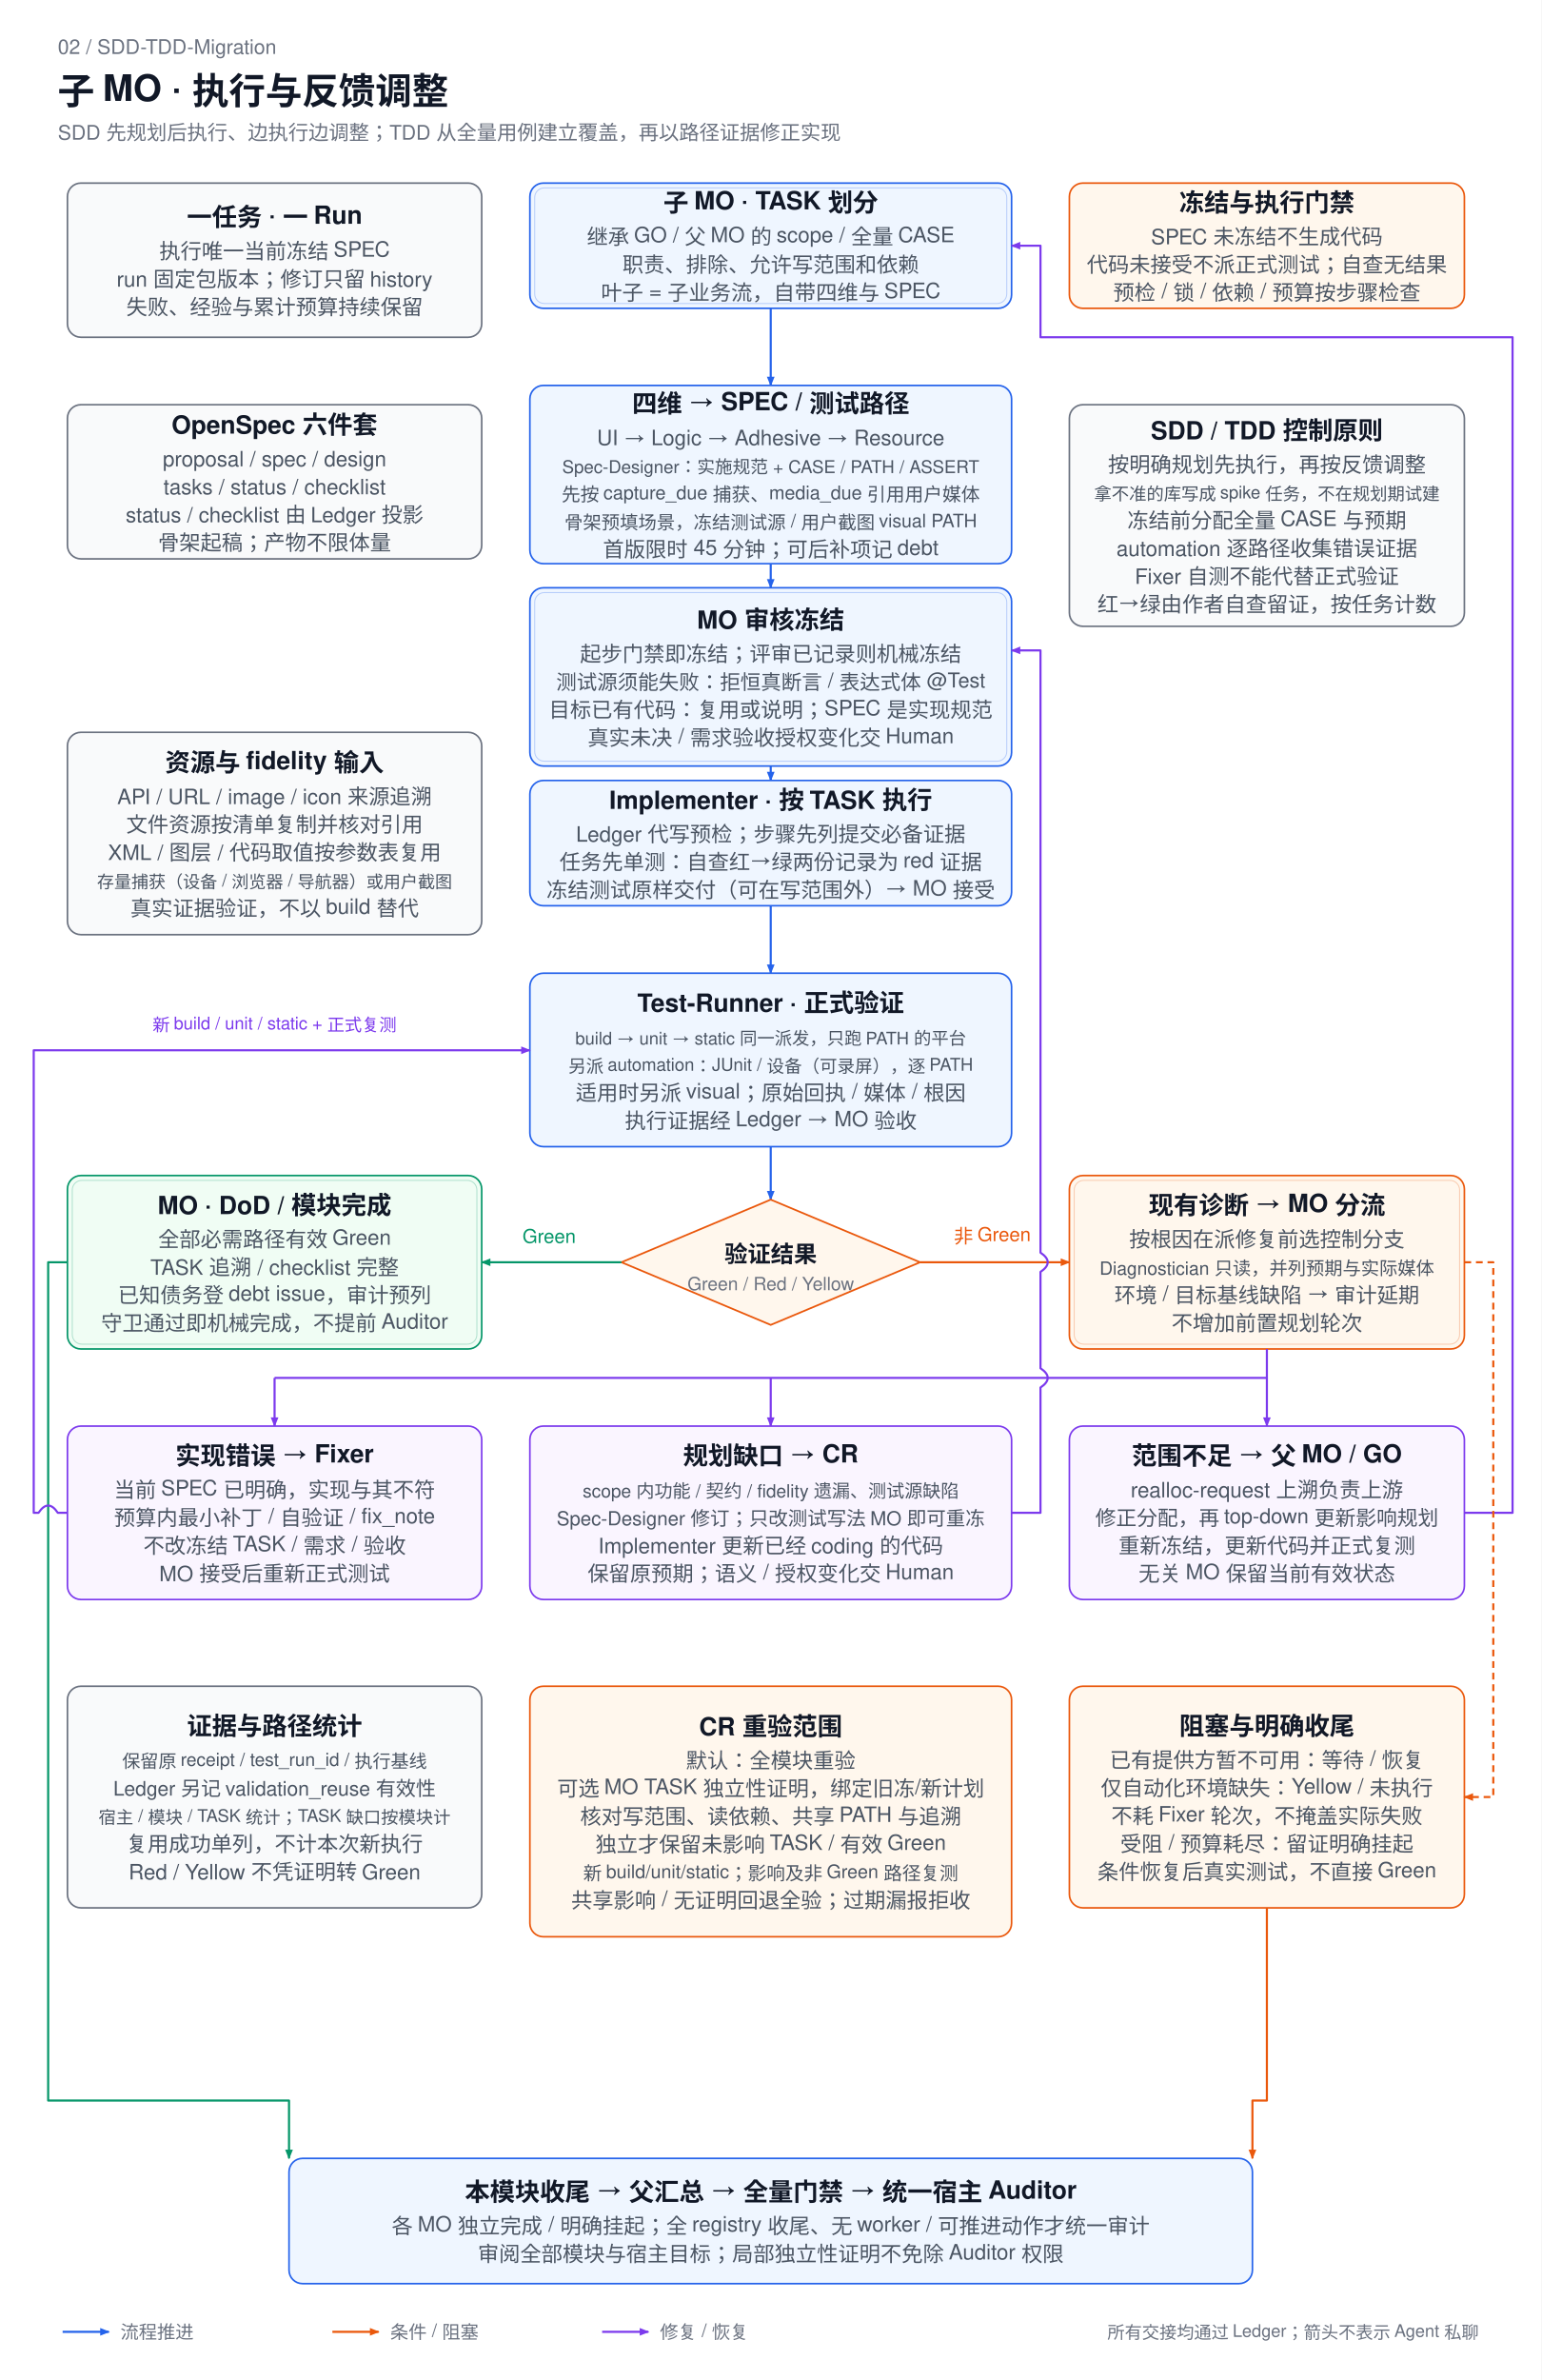
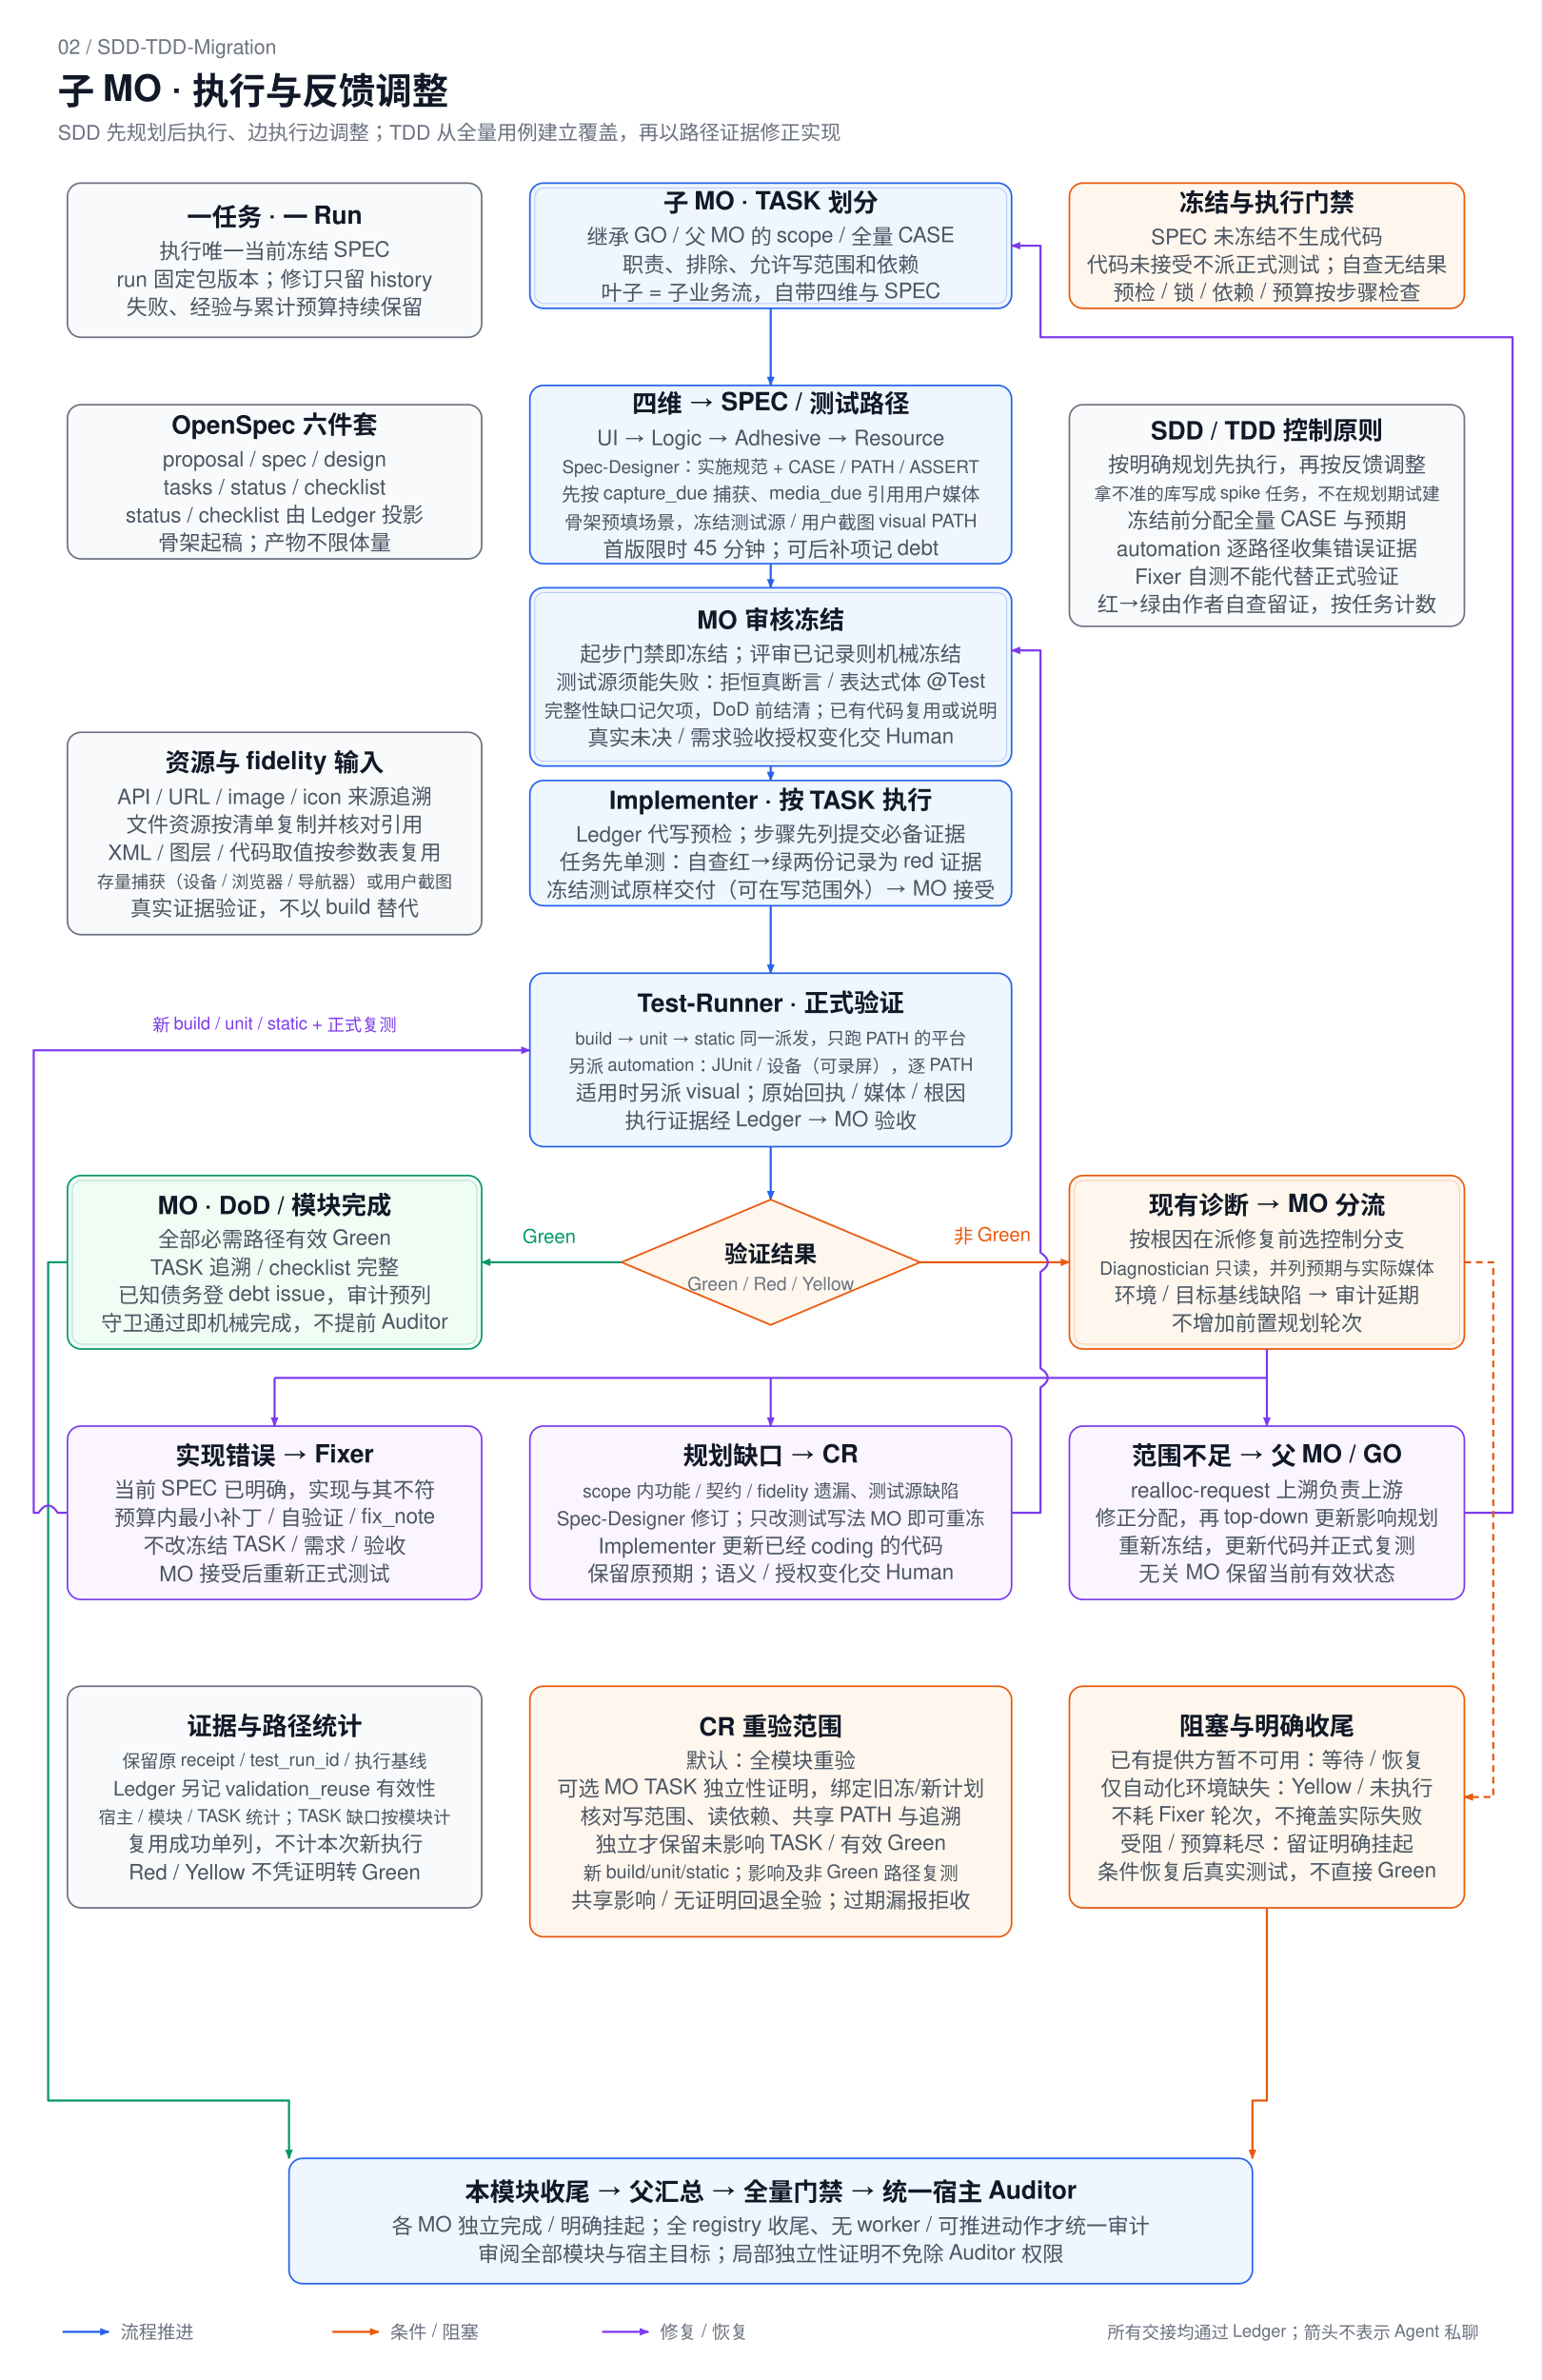
<svg xmlns="http://www.w3.org/2000/svg" width="1600" height="2470" viewBox="0 0 1600 2470" role="img" aria-labelledby="title desc">
  <style>text {font-family: "Helvetica Neue", Helvetica, Arial, "PingFang SC", "Microsoft YaHei", sans-serif;}</style>
  <defs>
    <marker id="arrow-blue" markerWidth="10" markerHeight="8" refX="9" refY="4" orient="auto" markerUnits="userSpaceOnUse">
      <path d="M0,0 L10,4 L0,8 Z" fill="#2563eb" />
    </marker>
    <marker id="arrow-orange" markerWidth="10" markerHeight="8" refX="9" refY="4" orient="auto" markerUnits="userSpaceOnUse">
      <path d="M0,0 L10,4 L0,8 Z" fill="#ea580c" />
    </marker>
    <marker id="arrow-green" markerWidth="10" markerHeight="8" refX="9" refY="4" orient="auto" markerUnits="userSpaceOnUse">
      <path d="M0,0 L10,4 L0,8 Z" fill="#059669" />
    </marker>
    <marker id="arrow-purple" markerWidth="10" markerHeight="8" refX="9" refY="4" orient="auto" markerUnits="userSpaceOnUse">
      <path d="M0,0 L10,4 L0,8 Z" fill="#7c3aed" />
    </marker>
    <marker id="arrow-gray" markerWidth="10" markerHeight="8" refX="9" refY="4" orient="auto" markerUnits="userSpaceOnUse">
      <path d="M0,0 L10,4 L0,8 Z" fill="#6b7280" />
    </marker>
  </defs>
  <rect width="1600" height="2470" fill="white" />
  <text x="60" y="56" font-size="21.00" fill="#6b7280" text-anchor="start" font-weight="400">02  /  SDD-TDD-Migration</text>
  <text x="60" y="108" font-size="38.00" fill="#111827" text-anchor="start" font-weight="700">子 MO · 执行与反馈调整</text>
  <text x="60" y="145" font-size="21.00" fill="#6b7280" text-anchor="start" font-weight="400">SDD 先规划后执行、边执行边调整；TDD 从全量用例建立覆盖，再以路径证据修正实现</text>
  <rect x="550" y="190" width="500" height="130" rx="14" fill="#eff6ff" stroke="#2563eb" stroke-width="1.7" />
  <rect x="555" y="195" width="490" height="120" rx="10" fill="none" stroke="#2563eb" stroke-opacity="0.28" />
  <text x="800.0" y="219.5" font-size="26.00" fill="#111827" text-anchor="middle" font-weight="650">子 MO · TASK 划分</text>
  <text x="800.0" y="253.5" font-size="22.00" fill="#4b5563" text-anchor="middle" font-weight="400">继承 GO / 父 MO 的 scope / 全量 CASE</text>
  <text x="800.0" y="282.5" font-size="22.00" fill="#4b5563" text-anchor="middle" font-weight="400">职责、排除、允许写范围和依赖</text>
  <text x="800.0" y="311.5" font-size="22.00" fill="#4b5563" text-anchor="middle" font-weight="400">叶子 = 子业务流，自带四维与 SPEC</text>
  <path d="M800,320 L800,400" fill="none" stroke="#2563eb" stroke-width="2.2" stroke-linejoin="round" marker-end="url(#arrow-blue)" />
  <rect x="550" y="400" width="500" height="185" rx="14" fill="#eff6ff" stroke="#2563eb" stroke-width="1.7" />
  <text x="800.0" y="428.0" font-size="26.00" fill="#111827" text-anchor="middle" font-weight="650">四维 → SPEC / 测试路径</text>
  <text x="800.0" y="462.0" font-size="22.00" fill="#4b5563" text-anchor="middle" font-weight="400">UI → Logic → Adhesive → Resource</text>
  <text x="800.0" y="491.0" font-size="18.42" fill="#4b5563" text-anchor="middle" font-weight="400">Spec-Designer：实施规范 + CASE / PATH / ASSERT</text>
  <text x="800.0" y="520.0" font-size="19.49" fill="#4b5563" text-anchor="middle" font-weight="400">先按 capture_due 捕获、media_due 引用用户媒体</text>
  <text x="800.0" y="549.0" font-size="19.14" fill="#4b5563" text-anchor="middle" font-weight="400">骨架预填场景，冻结测试源 / 用户截图 visual PATH</text>
  <text x="800.0" y="578.0" font-size="22.00" fill="#4b5563" text-anchor="middle" font-weight="400">首版限时 45 分钟；可后补项记 debt</text>
  <path d="M800,585 L800,610" fill="none" stroke="#2563eb" stroke-width="2.2" stroke-linejoin="round" marker-end="url(#arrow-blue)" />
  <rect x="550" y="610" width="500" height="185" rx="14" fill="#eff6ff" stroke="#2563eb" stroke-width="1.7" />
  <rect x="555" y="615" width="490" height="175" rx="10" fill="none" stroke="#2563eb" stroke-opacity="0.28" />
  <text x="800.0" y="652.5" font-size="26.00" fill="#111827" text-anchor="middle" font-weight="650">MO 审核冻结</text>
  <text x="800.0" y="686.5" font-size="22.00" fill="#4b5563" text-anchor="middle" font-weight="400">起步门禁即冻结；评审已记录则机械冻结</text>
  <text x="800.0" y="715.5" font-size="21.24" fill="#4b5563" text-anchor="middle" font-weight="400">测试源须能失败：拒恒真断言 / 表达式体 @Test</text>
-   <text x="800.0" y="744.5" font-size="22.00" fill="#4b5563" text-anchor="middle" font-weight="400">目标已有代码：复用或说明；SPEC 是实现规范</text>
+   <text x="800.0" y="744.5" font-size="19.36" fill="#4b5563" text-anchor="middle" font-weight="400">完整性缺口记欠项，DoD 前结清；已有代码复用或说明</text>
  <text x="800.0" y="773.5" font-size="22.00" fill="#4b5563" text-anchor="middle" font-weight="400">真实未决 / 需求验收授权变化交 Human</text>
  <path d="M800,795 L800,810" fill="none" stroke="#2563eb" stroke-width="2.2" stroke-linejoin="round" marker-end="url(#arrow-blue)" />
  <rect x="550" y="810" width="500" height="130" rx="14" fill="#eff6ff" stroke="#2563eb" stroke-width="1.7" />
  <text x="800.0" y="839.5" font-size="26.00" fill="#111827" text-anchor="middle" font-weight="650">Implementer · 按 TASK 执行</text>
  <text x="800.0" y="873.5" font-size="22.00" fill="#4b5563" text-anchor="middle" font-weight="400">Ledger 代写预检；步骤先列提交必备证据</text>
  <text x="800.0" y="902.5" font-size="22.00" fill="#4b5563" text-anchor="middle" font-weight="400">任务先单测：自查红→绿两份记录为 red 证据</text>
  <text x="800.0" y="931.5" font-size="22.00" fill="#4b5563" text-anchor="middle" font-weight="400">冻结测试原样交付（可在写范围外）→ MO 接受</text>
  <path d="M800,940 L800,1010" fill="none" stroke="#2563eb" stroke-width="2.2" stroke-linejoin="round" marker-end="url(#arrow-blue)" />
  <rect x="550" y="1010" width="500" height="180" rx="14" fill="#eff6ff" stroke="#2563eb" stroke-width="1.7" />
  <text x="800.0" y="1050.0" font-size="26.00" fill="#111827" text-anchor="middle" font-weight="650">Test-Runner · 正式验证</text>
  <text x="800.0" y="1084.0" font-size="18.10" fill="#4b5563" text-anchor="middle" font-weight="400">build → unit → static 同一派发，只跑 PATH 的平台</text>
  <text x="800.0" y="1113.0" font-size="18.30" fill="#4b5563" text-anchor="middle" font-weight="400">另派 automation：JUnit / 设备（可录屏），逐 PATH</text>
  <text x="800.0" y="1142.0" font-size="21.95" fill="#4b5563" text-anchor="middle" font-weight="400">适用时另派 visual；原始回执 / 媒体 / 根因</text>
  <text x="800.0" y="1171.0" font-size="22.00" fill="#4b5563" text-anchor="middle" font-weight="400">执行证据经 Ledger → MO 验收</text>
  <path d="M800,1190 L800,1245" fill="none" stroke="#2563eb" stroke-width="2.2" stroke-linejoin="round" marker-end="url(#arrow-blue)" />
  <path d="M800,1245.0 L955.0,1310 L800,1375.0 L645.0,1310 Z" fill="#fff7ed" stroke="#ea580c" stroke-width="1.8" />
  <text x="800" y="1310" font-size="24.00" fill="#111827" text-anchor="middle" font-weight="650">验证结果</text>
  <text x="800" y="1339" font-size="19.00" fill="#6b7280" text-anchor="middle" font-weight="400">Green / Red / Yellow</text>
  <path d="M645,1310 L500,1310" fill="none" stroke="#059669" stroke-width="2.2" stroke-linejoin="round" marker-end="url(#arrow-green)" />
  <rect x="532.5" y="1270" width="75.0" height="29" rx="4" fill="white" opacity="0.97" />
  <text x="570" y="1290" font-size="20.00" fill="#059669" text-anchor="middle" font-weight="400">Green</text>
  <rect x="70" y="1220" width="430" height="180" rx="14" fill="#f0fdf4" stroke="#059669" stroke-width="1.7" />
  <rect x="75" y="1225" width="420" height="170" rx="10" fill="none" stroke="#059669" stroke-opacity="0.28" />
  <text x="285.0" y="1260.0" font-size="26.00" fill="#111827" text-anchor="middle" font-weight="650">MO · DoD / 模块完成</text>
  <text x="285.0" y="1294.0" font-size="22.00" fill="#4b5563" text-anchor="middle" font-weight="400">全部必需路径有效 Green</text>
  <text x="285.0" y="1323.0" font-size="22.00" fill="#4b5563" text-anchor="middle" font-weight="400">TASK 追溯 / checklist 完整</text>
  <text x="285.0" y="1352.0" font-size="22.00" fill="#4b5563" text-anchor="middle" font-weight="400">已知债务登 debt issue，审计预列</text>
  <text x="285.0" y="1381.0" font-size="22.00" fill="#4b5563" text-anchor="middle" font-weight="400">守卫通过即机械完成，不提前 Auditor</text>
  <path d="M70,1310 L50,1310 L50,2180 L300,2180 L300,2240" fill="none" stroke="#059669" stroke-width="2.2" stroke-linejoin="round" marker-end="url(#arrow-green)" />
  <path d="M955,1310 L1110,1310" fill="none" stroke="#ea580c" stroke-width="2.2" stroke-linejoin="round" marker-end="url(#arrow-orange)" />
  <rect x="976.8" y="1270" width="106.4" height="29" rx="4" fill="white" opacity="0.97" />
  <text x="1030" y="1290" font-size="20.00" fill="#ea580c" text-anchor="middle" font-weight="400">非 Green</text>
  <rect x="1110" y="1220" width="410" height="180" rx="14" fill="#fff7ed" stroke="#ea580c" stroke-width="1.7" />
  <rect x="1115" y="1225" width="400" height="170" rx="10" fill="none" stroke="#ea580c" stroke-opacity="0.28" />
  <text x="1315.0" y="1260.0" font-size="26.00" fill="#111827" text-anchor="middle" font-weight="650">现有诊断 → MO 分流</text>
  <text x="1315.0" y="1294.0" font-size="22.00" fill="#4b5563" text-anchor="middle" font-weight="400">按根因在派修复前选控制分支</text>
  <text x="1315.0" y="1323.0" font-size="19.02" fill="#4b5563" text-anchor="middle" font-weight="400">Diagnostician 只读，并列预期与实际媒体</text>
  <text x="1315.0" y="1352.0" font-size="22.00" fill="#4b5563" text-anchor="middle" font-weight="400">环境 / 目标基线缺陷 → 审计延期</text>
  <text x="1315.0" y="1381.0" font-size="22.00" fill="#4b5563" text-anchor="middle" font-weight="400">不增加前置规划轮次</text>
  <path d="M1315,1400 L1315,1430 L285,1430" fill="none" stroke="#7c3aed" stroke-width="2.2" stroke-linejoin="round" />
  <path d="M285,1430 L285,1480" fill="none" stroke="#7c3aed" stroke-width="2.2" stroke-linejoin="round" marker-end="url(#arrow-purple)" />
  <path d="M800,1430 L800,1480" fill="none" stroke="#7c3aed" stroke-width="2.2" stroke-linejoin="round" marker-end="url(#arrow-purple)" />
  <path d="M1315,1430 L1315,1480" fill="none" stroke="#7c3aed" stroke-width="2.2" stroke-linejoin="round" marker-end="url(#arrow-purple)" />
  <rect x="70" y="1480" width="430" height="180" rx="14" fill="#faf5ff" stroke="#7c3aed" stroke-width="1.7" />
  <text x="285.0" y="1520.0" font-size="26.00" fill="#111827" text-anchor="middle" font-weight="650">实现错误 → Fixer</text>
  <text x="285.0" y="1554.0" font-size="22.00" fill="#4b5563" text-anchor="middle" font-weight="400">当前 SPEC 已明确，实现与其不符</text>
  <text x="285.0" y="1583.0" font-size="22.00" fill="#4b5563" text-anchor="middle" font-weight="400">预算内最小补丁 / 自验证 / fix_note</text>
  <text x="285.0" y="1612.0" font-size="22.00" fill="#4b5563" text-anchor="middle" font-weight="400">不改冻结 TASK / 需求 / 验收</text>
  <text x="285.0" y="1641.0" font-size="22.00" fill="#4b5563" text-anchor="middle" font-weight="400">MO 接受后重新正式测试</text>
  <path d="M70,1570 L60,1570 Q50,1555 40,1570 L35,1570 L35,1090 L550,1090" fill="none" stroke="#7c3aed" stroke-width="2.2" stroke-linejoin="round" marker-end="url(#arrow-purple)" />
  <rect x="102.75" y="1052" width="364.5" height="27" rx="4" fill="white" opacity="0.97" />
  <text x="285" y="1070" font-size="18.00" fill="#7c3aed" text-anchor="middle" font-weight="400">新 build / unit / static + 正式复测</text>
  <rect x="550" y="1480" width="500" height="180" rx="14" fill="#faf5ff" stroke="#7c3aed" stroke-width="1.7" />
  <text x="800.0" y="1520.0" font-size="26.00" fill="#111827" text-anchor="middle" font-weight="650">规划缺口 → CR</text>
  <text x="800.0" y="1554.0" font-size="18.82" fill="#4b5563" text-anchor="middle" font-weight="400">scope 内功能 / 契约 / fidelity 遗漏、测试源缺陷</text>
  <text x="800.0" y="1583.0" font-size="20.21" fill="#4b5563" text-anchor="middle" font-weight="400">Spec-Designer 修订；只改测试写法 MO 即可重冻</text>
  <text x="800.0" y="1612.0" font-size="22.00" fill="#4b5563" text-anchor="middle" font-weight="400">Implementer 更新已经 coding 的代码</text>
  <text x="800.0" y="1641.0" font-size="22.00" fill="#4b5563" text-anchor="middle" font-weight="400">保留原预期；语义 / 授权变化交 Human</text>
  <path d="M1050,1570 L1080,1570 L1080,1440 Q1095,1430 1080,1420 L1080,1320 Q1095,1310 1080,1300 L1080,675 L1050,675" fill="none" stroke="#7c3aed" stroke-width="2.2" stroke-linejoin="round" marker-end="url(#arrow-purple)" />
  <rect x="1110" y="1480" width="410" height="180" rx="14" fill="#faf5ff" stroke="#7c3aed" stroke-width="1.7" />
  <text x="1315.0" y="1520.0" font-size="26.00" fill="#111827" text-anchor="middle" font-weight="650">范围不足 → 父 MO / GO</text>
  <text x="1315.0" y="1554.0" font-size="22.00" fill="#4b5563" text-anchor="middle" font-weight="400">realloc-request 上溯负责上游</text>
  <text x="1315.0" y="1583.0" font-size="21.47" fill="#4b5563" text-anchor="middle" font-weight="400">修正分配，再 top-down 更新影响规划</text>
  <text x="1315.0" y="1612.0" font-size="22.00" fill="#4b5563" text-anchor="middle" font-weight="400">重新冻结，更新代码并正式复测</text>
  <text x="1315.0" y="1641.0" font-size="22.00" fill="#4b5563" text-anchor="middle" font-weight="400">无关 MO 保留当前有效状态</text>
  <path d="M1520,1570 L1570,1570 L1570,350 L1080,350 L1080,255 L1050,255" fill="none" stroke="#7c3aed" stroke-width="2.2" stroke-linejoin="round" marker-end="url(#arrow-purple)" />
  <rect x="550" y="1750" width="500" height="260" rx="14" fill="#fff7ed" stroke="#ea580c" stroke-width="1.7" />
  <text x="800.0" y="1801.0" font-size="26.00" fill="#111827" text-anchor="middle" font-weight="650">CR 重验范围</text>
  <text x="800.0" y="1835.0" font-size="22.00" fill="#4b5563" text-anchor="middle" font-weight="400">默认：全模块重验</text>
  <text x="800.0" y="1864.0" font-size="22.00" fill="#4b5563" text-anchor="middle" font-weight="400">可选 MO TASK 独立性证明，绑定旧冻/新计划</text>
  <text x="800.0" y="1893.0" font-size="22.00" fill="#4b5563" text-anchor="middle" font-weight="400">核对写范围、读依赖、共享 PATH 与追溯</text>
  <text x="800.0" y="1922.0" font-size="22.00" fill="#4b5563" text-anchor="middle" font-weight="400">独立才保留未影响 TASK / 有效 Green</text>
  <text x="800.0" y="1951.0" font-size="19.38" fill="#4b5563" text-anchor="middle" font-weight="400">新 build/unit/static；影响及非 Green 路径复测</text>
  <text x="800.0" y="1980.0" font-size="22.00" fill="#4b5563" text-anchor="middle" font-weight="400">共享影响 / 无证明回退全验；过期漏报拒收</text>
  <rect x="70" y="1750" width="430" height="230" rx="14" fill="#f9fafb" stroke="#6b7280" stroke-width="1.7" />
  <text x="285.0" y="1800.5" font-size="26.00" fill="#111827" text-anchor="middle" font-weight="650">证据与路径统计</text>
  <text x="285.0" y="1834.5" font-size="18.82" fill="#4b5563" text-anchor="middle" font-weight="400">保留原 receipt / test_run_id / 执行基线</text>
  <text x="285.0" y="1863.5" font-size="20.78" fill="#4b5563" text-anchor="middle" font-weight="400">Ledger 另记 validation_reuse 有效性</text>
  <text x="285.0" y="1892.5" font-size="18.08" fill="#4b5563" text-anchor="middle" font-weight="400">宿主 / 模块 / TASK 统计；TASK 缺口按模块计</text>
  <text x="285.0" y="1921.5" font-size="22.00" fill="#4b5563" text-anchor="middle" font-weight="400">复用成功单列，不计本次新执行</text>
  <text x="285.0" y="1950.5" font-size="22.00" fill="#4b5563" text-anchor="middle" font-weight="400">Red / Yellow 不凭证明转 Green</text>
  <rect x="1110" y="1750" width="410" height="230" rx="14" fill="#fff7ed" stroke="#ea580c" stroke-width="1.7" />
  <text x="1315.0" y="1800.5" font-size="26.00" fill="#111827" text-anchor="middle" font-weight="650">阻塞与明确收尾</text>
  <text x="1315.0" y="1834.5" font-size="22.00" fill="#4b5563" text-anchor="middle" font-weight="400">已有提供方暂不可用：等待 / 恢复</text>
  <text x="1315.0" y="1863.5" font-size="22.00" fill="#4b5563" text-anchor="middle" font-weight="400">仅自动化环境缺失：Yellow / 未执行</text>
  <text x="1315.0" y="1892.5" font-size="22.00" fill="#4b5563" text-anchor="middle" font-weight="400">不耗 Fixer 轮次，不掩盖实际失败</text>
  <text x="1315.0" y="1921.5" font-size="22.00" fill="#4b5563" text-anchor="middle" font-weight="400">受阻 / 预算耗尽：留证明确挂起</text>
  <text x="1315.0" y="1950.5" font-size="22.00" fill="#4b5563" text-anchor="middle" font-weight="400">条件恢复后真实测试，不直接 Green</text>
  <path d="M1520,1310 L1550,1310 L1550,1865 L1520,1865" fill="none" stroke="#ea580c" stroke-width="2.2" stroke-linejoin="round" stroke-dasharray="7 5" marker-end="url(#arrow-orange)" />
  <path d="M1315,1980 L1315,2180 L1300,2180 L1300,2240" fill="none" stroke="#ea580c" stroke-width="2.2" stroke-linejoin="round" marker-end="url(#arrow-orange)" />
  <rect x="300" y="2240" width="1000" height="130" rx="14" fill="#eff6ff" stroke="#2563eb" stroke-width="1.7" />
  <text x="800.0" y="2284.0" font-size="26.00" fill="#111827" text-anchor="middle" font-weight="650">本模块收尾 → 父汇总 → 全量门禁 → 统一宿主 Auditor</text>
  <text x="800.0" y="2318.0" font-size="22.00" fill="#4b5563" text-anchor="middle" font-weight="400">各 MO 独立完成 / 明确挂起；全 registry 收尾、无 worker / 可推进动作才统一审计</text>
  <text x="800.0" y="2347.0" font-size="22.00" fill="#4b5563" text-anchor="middle" font-weight="400">审阅全部模块与宿主目标；局部独立性证明不免除 Auditor 权限</text>
  <rect x="70" y="190" width="430" height="160" rx="14" fill="#f9fafb" stroke="#6b7280" stroke-width="1.7" />
  <text x="285.0" y="234.5" font-size="26.00" fill="#111827" text-anchor="middle" font-weight="650">一任务 · 一 Run</text>
  <text x="285.0" y="268.5" font-size="22.00" fill="#4b5563" text-anchor="middle" font-weight="400">执行唯一当前冻结 SPEC</text>
  <text x="285.0" y="297.5" font-size="22.00" fill="#4b5563" text-anchor="middle" font-weight="400">run 固定包版本；修订只留 history</text>
  <text x="285.0" y="326.5" font-size="22.00" fill="#4b5563" text-anchor="middle" font-weight="400">失败、经验与累计预算持续保留</text>
  <rect x="70" y="420" width="430" height="160" rx="14" fill="#f9fafb" stroke="#6b7280" stroke-width="1.7" />
  <text x="285.0" y="450.0" font-size="26.00" fill="#111827" text-anchor="middle" font-weight="650">OpenSpec 六件套</text>
  <text x="285.0" y="484.0" font-size="22.00" fill="#4b5563" text-anchor="middle" font-weight="400">proposal / spec / design</text>
  <text x="285.0" y="513.0" font-size="22.00" fill="#4b5563" text-anchor="middle" font-weight="400">tasks / status / checklist</text>
  <text x="285.0" y="542.0" font-size="21.75" fill="#4b5563" text-anchor="middle" font-weight="400">status / checklist 由 Ledger 投影</text>
  <text x="285.0" y="571.0" font-size="22.00" fill="#4b5563" text-anchor="middle" font-weight="400">骨架起稿；产物不限体量</text>
  <rect x="70" y="760" width="430" height="210" rx="14" fill="#f9fafb" stroke="#6b7280" stroke-width="1.7" />
  <text x="285.0" y="800.5" font-size="26.00" fill="#111827" text-anchor="middle" font-weight="650">资源与 fidelity 输入</text>
  <text x="285.0" y="834.5" font-size="21.92" fill="#4b5563" text-anchor="middle" font-weight="400">API / URL / image / icon 来源追溯</text>
  <text x="285.0" y="863.5" font-size="22.00" fill="#4b5563" text-anchor="middle" font-weight="400">文件资源按清单复制并核对引用</text>
  <text x="285.0" y="892.5" font-size="22.00" fill="#4b5563" text-anchor="middle" font-weight="400">XML / 图层 / 代码取值按参数表复用</text>
  <text x="285.0" y="921.5" font-size="17.84" fill="#4b5563" text-anchor="middle" font-weight="400">存量捕获（设备 / 浏览器 / 导航器）或用户截图</text>
  <text x="285.0" y="950.5" font-size="22.00" fill="#4b5563" text-anchor="middle" font-weight="400">真实证据验证，不以 build 替代</text>
  <rect x="1110" y="190" width="410" height="130" rx="14" fill="#fff7ed" stroke="#ea580c" stroke-width="1.7" />
  <text x="1315.0" y="219.5" font-size="26.00" fill="#111827" text-anchor="middle" font-weight="650">冻结与执行门禁</text>
  <text x="1315.0" y="253.5" font-size="22.00" fill="#4b5563" text-anchor="middle" font-weight="400">SPEC 未冻结不生成代码</text>
  <text x="1315.0" y="282.5" font-size="22.00" fill="#4b5563" text-anchor="middle" font-weight="400">代码未接受不派正式测试；自查无结果</text>
  <text x="1315.0" y="311.5" font-size="22.00" fill="#4b5563" text-anchor="middle" font-weight="400">预检 / 锁 / 依赖 / 预算按步骤检查</text>
  <rect x="1110" y="420" width="410" height="230" rx="14" fill="#f9fafb" stroke="#6b7280" stroke-width="1.7" />
  <text x="1315.0" y="456.0" font-size="26.00" fill="#111827" text-anchor="middle" font-weight="650">SDD / TDD 控制原则</text>
  <text x="1315.0" y="490.0" font-size="22.00" fill="#4b5563" text-anchor="middle" font-weight="400">按明确规划先执行，再按反馈调整</text>
  <text x="1315.0" y="519.0" font-size="18.10" fill="#4b5563" text-anchor="middle" font-weight="400">拿不准的库写成 spike 任务，不在规划期试建</text>
  <text x="1315.0" y="548.0" font-size="22.00" fill="#4b5563" text-anchor="middle" font-weight="400">冻结前分配全量 CASE 与预期</text>
  <text x="1315.0" y="577.0" font-size="22.00" fill="#4b5563" text-anchor="middle" font-weight="400">automation 逐路径收集错误证据</text>
  <text x="1315.0" y="606.0" font-size="22.00" fill="#4b5563" text-anchor="middle" font-weight="400">Fixer 自测不能代替正式验证</text>
  <text x="1315.0" y="635.0" font-size="22.00" fill="#4b5563" text-anchor="middle" font-weight="400">红→绿由作者自查留证，按任务计数</text>
  <path d="M65,2420 L113,2420" fill="none" stroke="#2563eb" stroke-width="2.2" stroke-linejoin="round" marker-end="url(#arrow-blue)" />
  <text x="125" y="2427" font-size="19.00" fill="#6b7280" text-anchor="start" font-weight="400">流程推进</text>
  <path d="M345,2420 L393,2420" fill="none" stroke="#ea580c" stroke-width="2.2" stroke-linejoin="round" marker-end="url(#arrow-orange)" />
  <text x="405" y="2427" font-size="19.00" fill="#6b7280" text-anchor="start" font-weight="400">条件 / 阻塞</text>
  <path d="M625,2420 L673,2420" fill="none" stroke="#7c3aed" stroke-width="2.2" stroke-linejoin="round" marker-end="url(#arrow-purple)" />
  <text x="685" y="2427" font-size="19.00" fill="#6b7280" text-anchor="start" font-weight="400">修复 / 恢复</text>
  <text x="1535" y="2427" font-size="18.00" fill="#6b7280" text-anchor="end" font-weight="400">所有交接均通过 Ledger；箭头不表示 Agent 私聊</text>
</svg>
